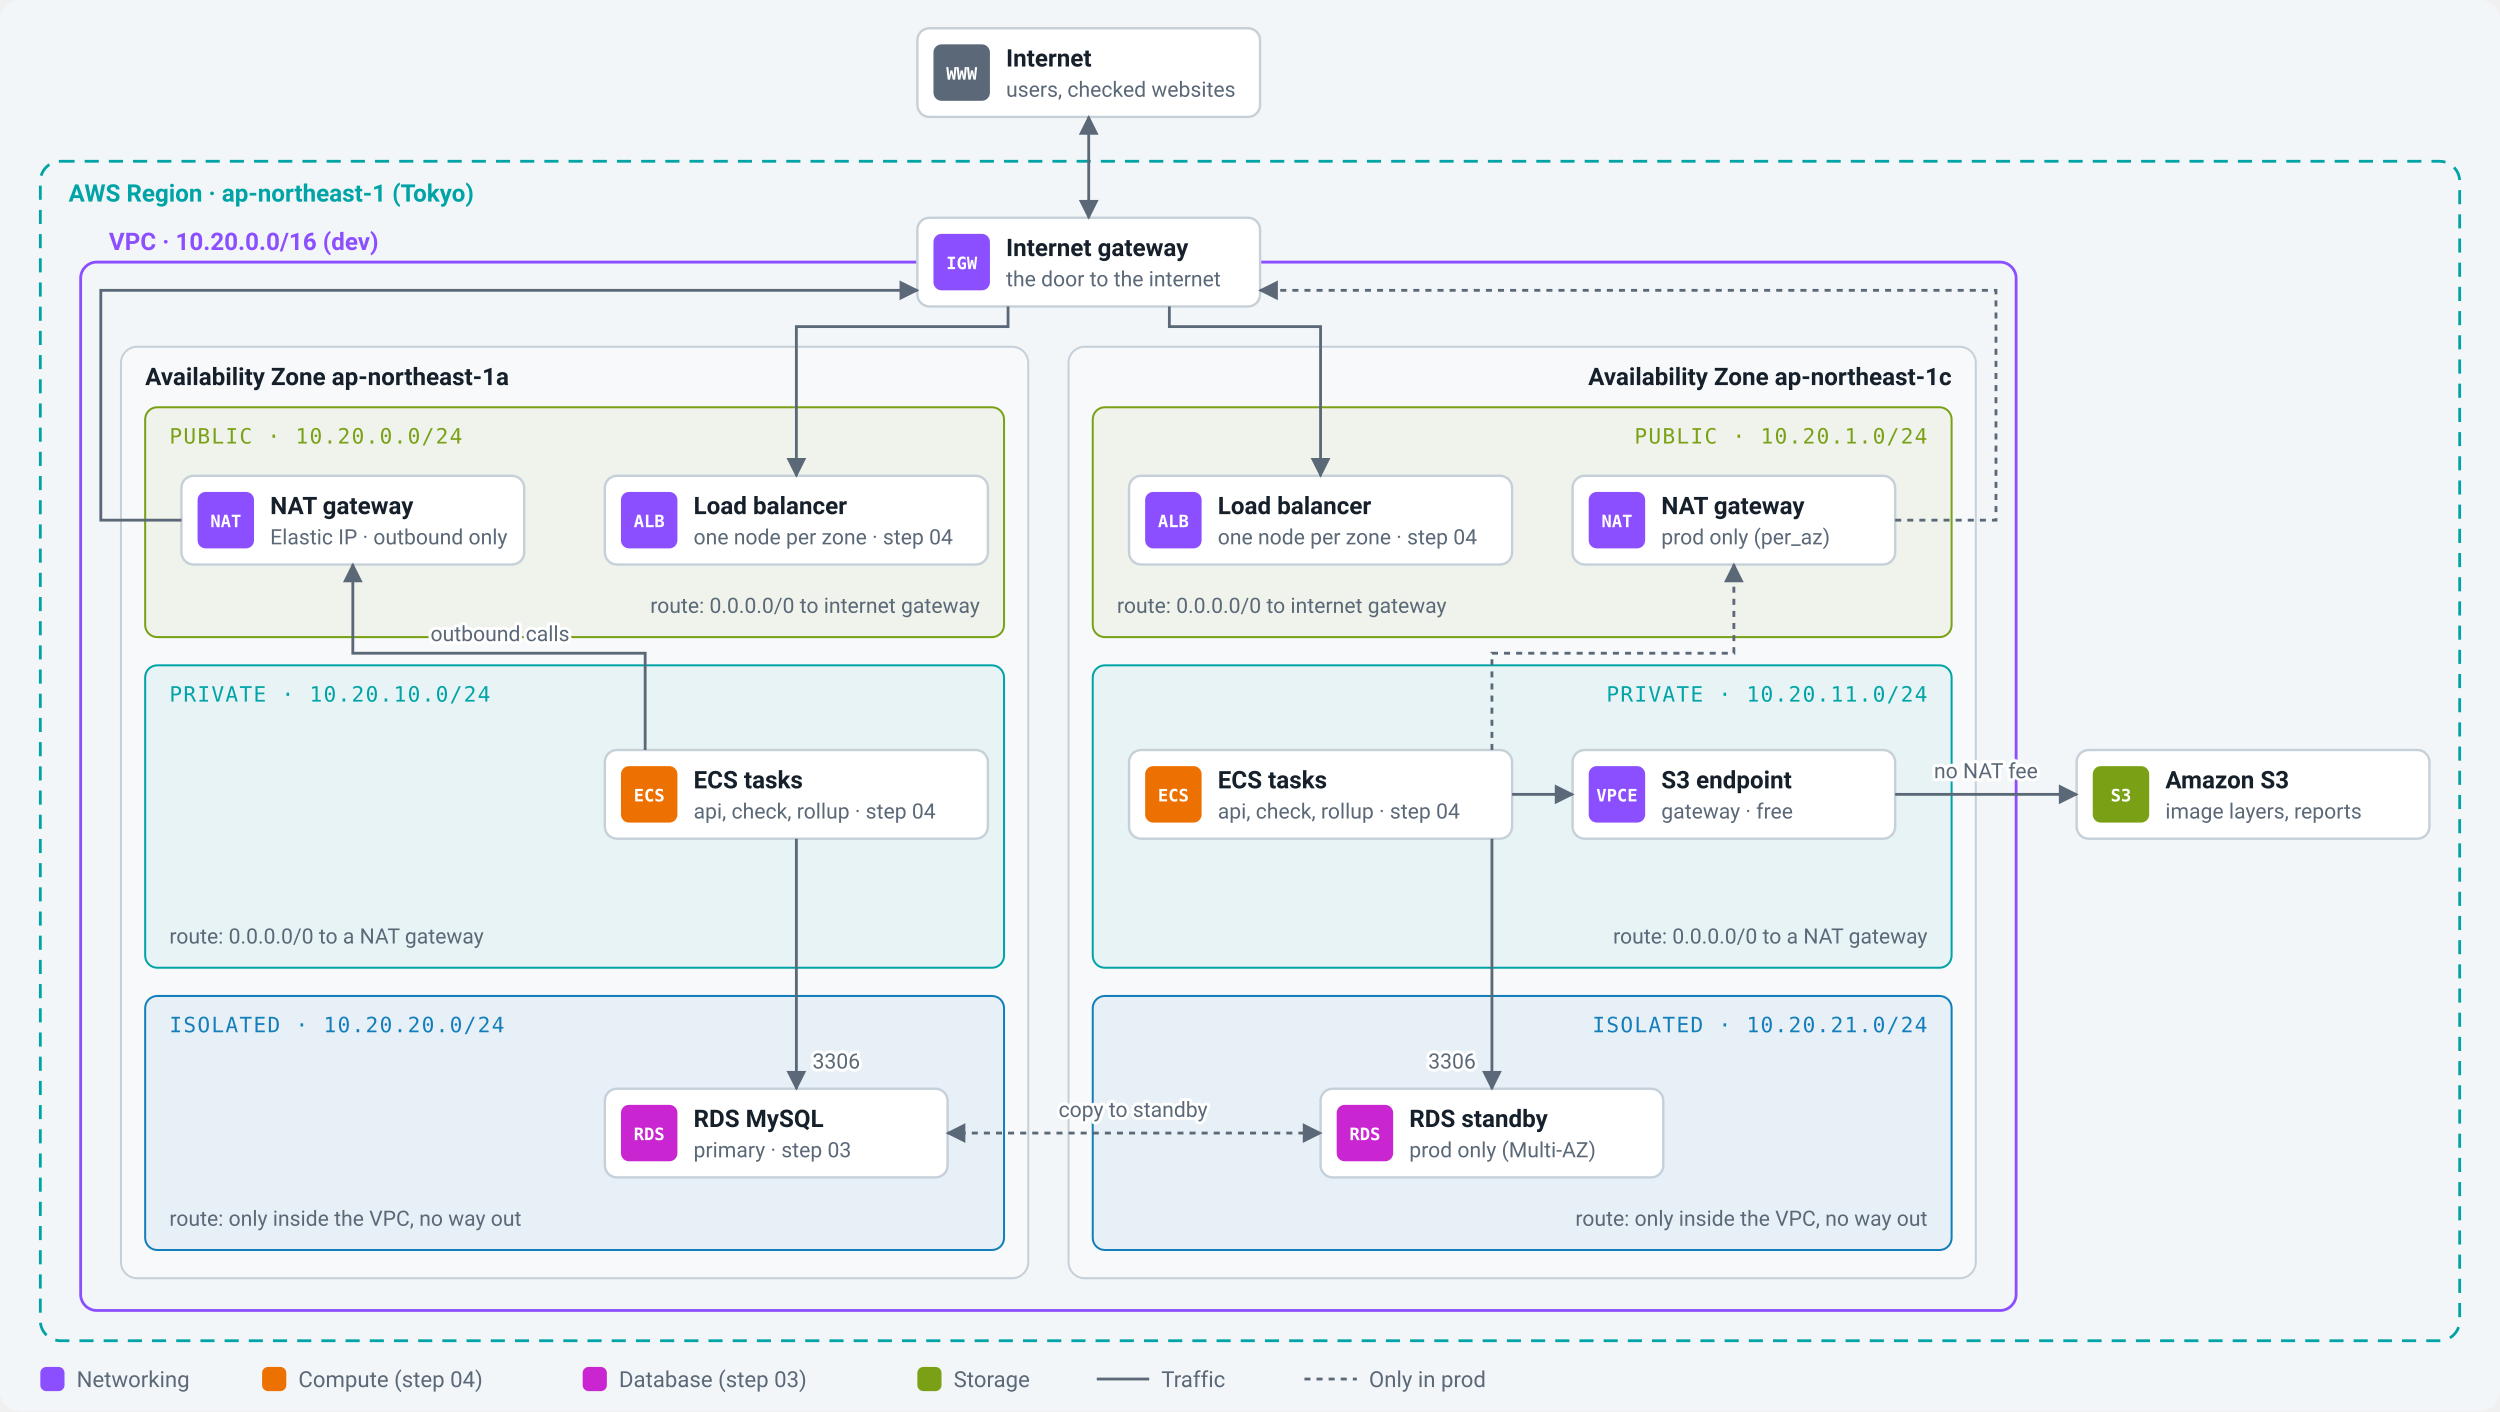
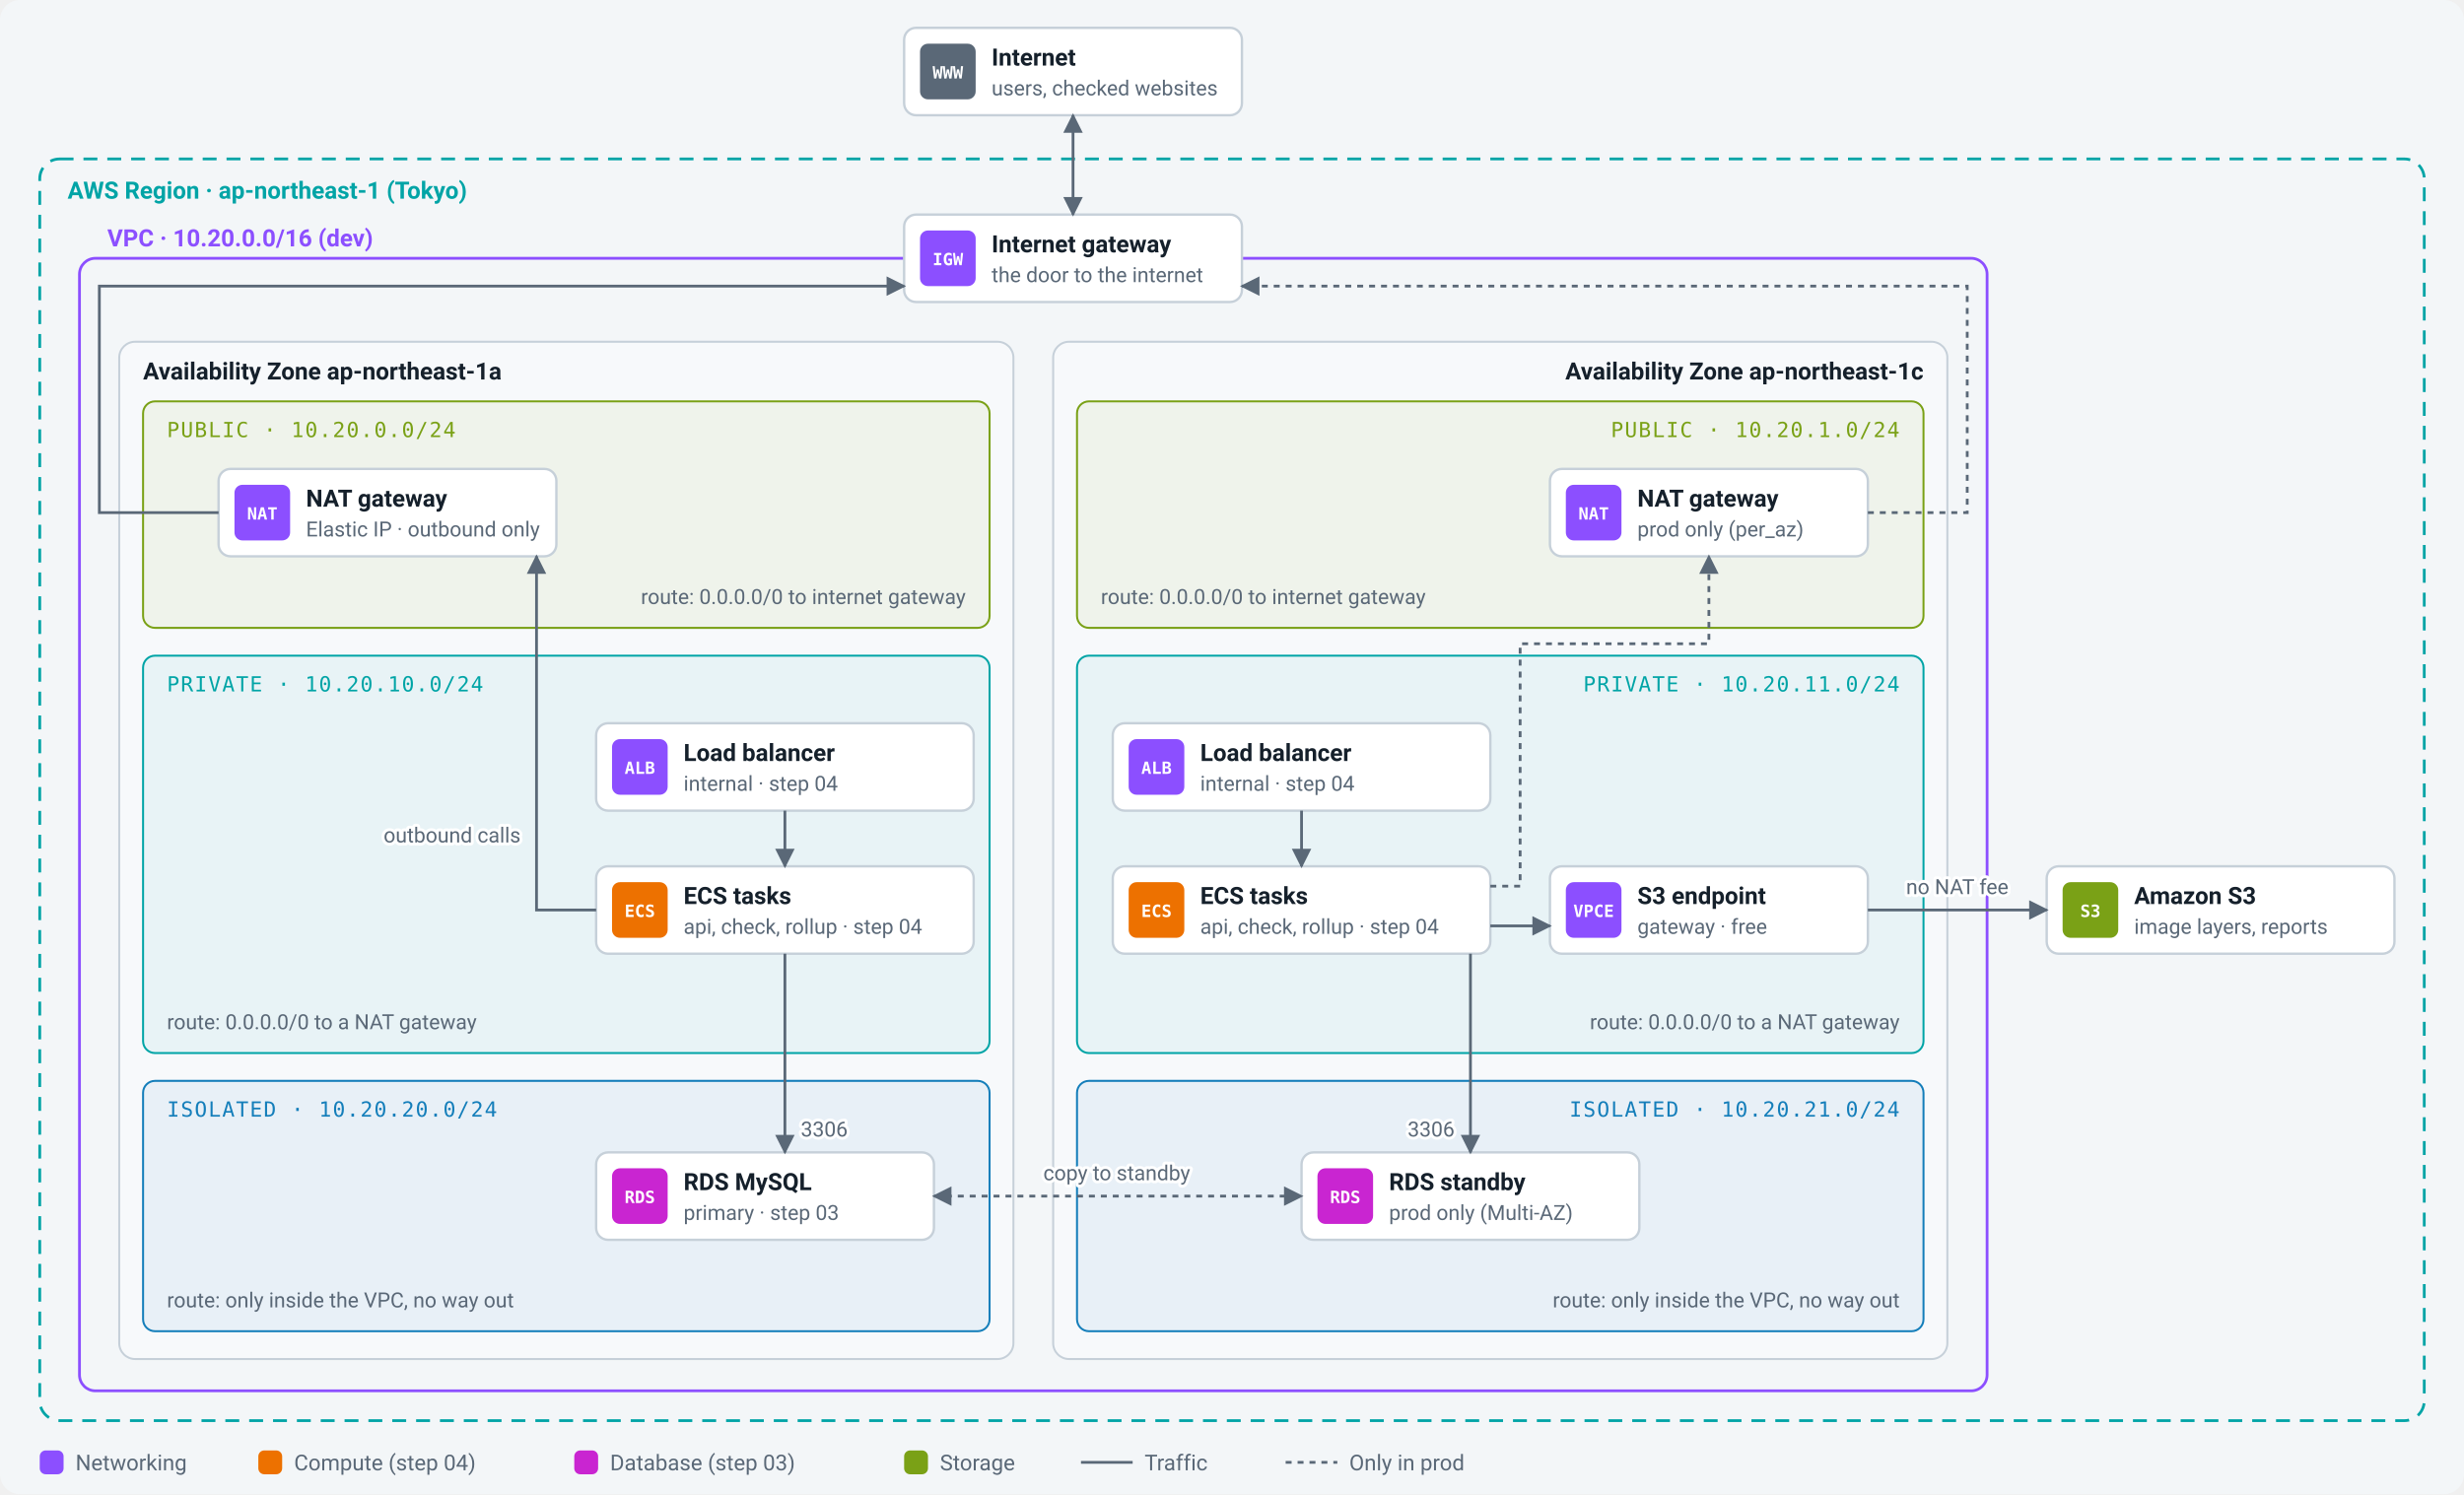
- <svg xmlns="http://www.w3.org/2000/svg" viewBox="0 0 1240 700" width="1240" height="700" role="img" aria-label="Step 02 network in Tokyo: a VPC with public, private and isolated subnets in two Availability Zones. The internet gateway serves the public subnets, a NAT gateway gives the private subnets outbound access, and the isolated subnets have no way out.">
+ <svg xmlns="http://www.w3.org/2000/svg" viewBox="0 0 1240 752" width="1240" height="752" role="img" aria-label="Step 02 network in Tokyo: a VPC with public, private and isolated subnets in two Availability Zones. The public subnets hold only the NAT gateway. The internal load balancer and the ECS tasks are private, RDS is isolated with no way out.">
  <style>
  text { font-family:"IBM Plex Sans",system-ui,-apple-system,"Segoe UI",Roboto,sans-serif; }
  .n { stroke-width:1.2; }
  .n.dash { stroke-dasharray:5 4; stroke-width:1.3; }
  .ab { font-family:"IBM Plex Mono",ui-monospace,SFMono-Regular,Menlo,monospace; font-size:8.5px; font-weight:600; fill:#fff; }
  .t { font-size:12px; font-weight:600; }
  .s { font-size:10.5px; }
  .gt { font-size:12px; font-weight:600; }
  .grp { stroke-width:1; }
  .region { fill:none; stroke:#00A4A6; stroke-width:1.4; stroke-dasharray:7 5; }
  .vpc { fill:none; stroke:#8C4FFF; stroke-width:1.4; }
  .pub { stroke:#7AA116; stroke-width:1; }
  .priv { stroke:#00A4A6; stroke-width:1; }
  .iso { stroke:#147EBA; stroke-width:1; }
  .gl { font-size:12px; font-weight:600; }
  text.reg { fill:#00A4A6; } text.vpcl { fill:#8C4FFF; }
  .sl { font-family:"IBM Plex Mono",ui-monospace,SFMono-Regular,Menlo,monospace; font-size:10.5px; letter-spacing:.06em; }
  text.publ { fill:#7AA116; } text.privl { fill:#00A4A6; } text.isol { fill:#147EBA; }
  .ar { fill:none; stroke-width:1.4; }
  .ar.thin { stroke-dasharray:3 3; }
  .al { font-size:10.5px; paint-order:stroke; stroke-width:3px; stroke-linejoin:round; }
  .lg { font-size:11px; }
  svg { color:#5A6877; }
  .bg { fill:#F3F6F8; }
  .n { fill:#FFFFFF; stroke:#C6D0D9; }
  .n.dash { stroke:#15202B; }
  .t, .gt { fill:#15202B; }
  .s, .sl, .al, .lg { fill:#5A6877; }
  .al { stroke:#FFFFFF; }
  .grp { fill:#F7F9FB; stroke:#C6D0D9; }
  .pub { fill:rgba(122,161,22,.07); }
  .priv { fill:rgba(0,164,166,.06); }
  .iso { fill:rgba(20,126,186,.07); }
  .ar { stroke:#5A6877; }
  .mk { fill:#5A6877; }
  @media (prefers-color-scheme: dark) {
  svg { color:#95A3B1; }
  .bg { fill:#0E141A; }
  .n { fill:#161F28; stroke:#344352; }
  .n.dash { stroke:#E2E8EE; }
  .t, .gt { fill:#E2E8EE; }
  .s, .sl, .al, .lg { fill:#95A3B1; }
  .al { stroke:#161F28; }
  .grp { fill:#121A22; stroke:#344352; }
  .pub { fill:rgba(122,161,22,.10); }
  .priv { fill:rgba(0,164,166,.09); }
  .iso { fill:rgba(20,126,186,.12); }
  .ar { stroke:#95A3B1; }
  .mk { fill:#95A3B1; }
  }
</style>
  <defs>
    <marker id="h" viewBox="0 0 10 10" refX="9" refY="5" markerWidth="7" markerHeight="7" orient="auto-start-reverse">
      <path class="mk" d="M0,0 L10,5 L0,10 z" />
    </marker>
  </defs>
-   <rect class="bg" x="0" y="0" width="1240" height="700" rx="10" />
+   <rect class="bg" x="0" y="0" width="1240" height="752" rx="10" />
  <rect class="n" x="455" y="14" width="170" height="44" rx="6" />
  <rect x="463" y="22" width="28" height="28" rx="4" fill="#5A6877" />
  <text class="ab" x="477" y="39.5" text-anchor="middle">WWW</text>
  <text class="t" x="499" y="33">Internet</text>
  <text class="s" x="499" y="48">users, checked websites</text>
-   <rect class="region" x="20" y="80" width="1200" height="585" rx="10" />
+   <rect class="region" x="20" y="80" width="1200" height="635" rx="10" />
  <text class="gl reg" x="34" y="100" text-anchor="start">AWS Region · ap-northeast-1 (Tokyo)</text>
-   <rect class="vpc" x="40" y="130" width="960" height="520" rx="8" />
+   <rect class="vpc" x="40" y="130" width="960" height="570" rx="8" />
  <text class="gl vpcl" x="54" y="124" text-anchor="start">VPC · 10.20.0.0/16 (dev)</text>
  <rect class="n" x="455" y="108" width="170" height="44" rx="6" />
  <rect x="463" y="116" width="28" height="28" rx="4" fill="#8C4FFF" />
  <text class="ab" x="477" y="133.5" text-anchor="middle">IGW</text>
  <text class="t" x="499" y="127">Internet gateway</text>
  <text class="s" x="499" y="142">the door to the internet</text>
-   <rect class="grp" x="60" y="172" width="450" height="462" rx="8" />
+   <rect class="grp" x="60" y="172" width="450" height="512" rx="8" />
  <text class="gt" x="72" y="191" text-anchor="start">Availability Zone ap-northeast-1a</text>
  <rect class="pub" x="72" y="202" width="426" height="114" rx="6" />
  <text class="sl publ" x="84" y="220" text-anchor="start">PUBLIC · 10.20.0.0/24</text>
  <text class="s" x="486" y="304" text-anchor="end">route: 0.0.0.0/0 to internet gateway</text>
-   <rect class="priv" x="72" y="330" width="426" height="150" rx="6" />
+   <rect class="priv" x="72" y="330" width="426" height="200" rx="6" />
  <text class="sl privl" x="84" y="348" text-anchor="start">PRIVATE · 10.20.10.0/24</text>
-   <text class="s" x="84" y="468" text-anchor="start">route: 0.0.0.0/0 to a NAT gateway</text>
-   <rect class="iso" x="72" y="494" width="426" height="126" rx="6" />
-   <text class="sl isol" x="84" y="512" text-anchor="start">ISOLATED · 10.20.20.0/24</text>
-   <text class="s" x="84" y="608" text-anchor="start">route: only inside the VPC, no way out</text>
-   <rect class="grp" x="530" y="172" width="450" height="462" rx="8" />
+   <text class="s" x="84" y="518" text-anchor="start">route: 0.0.0.0/0 to a NAT gateway</text>
+   <rect class="iso" x="72" y="544" width="426" height="126" rx="6" />
+   <text class="sl isol" x="84" y="562" text-anchor="start">ISOLATED · 10.20.20.0/24</text>
+   <text class="s" x="84" y="658" text-anchor="start">route: only inside the VPC, no way out</text>
+   <rect class="grp" x="530" y="172" width="450" height="512" rx="8" />
  <text class="gt" x="968" y="191" text-anchor="end">Availability Zone ap-northeast-1c</text>
  <rect class="pub" x="542" y="202" width="426" height="114" rx="6" />
  <text class="sl publ" x="956" y="220" text-anchor="end">PUBLIC · 10.20.1.0/24</text>
  <text class="s" x="554" y="304" text-anchor="start">route: 0.0.0.0/0 to internet gateway</text>
-   <rect class="priv" x="542" y="330" width="426" height="150" rx="6" />
+   <rect class="priv" x="542" y="330" width="426" height="200" rx="6" />
  <text class="sl privl" x="956" y="348" text-anchor="end">PRIVATE · 10.20.11.0/24</text>
-   <text class="s" x="956" y="468" text-anchor="end">route: 0.0.0.0/0 to a NAT gateway</text>
-   <rect class="iso" x="542" y="494" width="426" height="126" rx="6" />
-   <text class="sl isol" x="956" y="512" text-anchor="end">ISOLATED · 10.20.21.0/24</text>
-   <text class="s" x="956" y="608" text-anchor="end">route: only inside the VPC, no way out</text>
-   <rect class="n" x="90" y="236" width="170" height="44" rx="6" />
-   <rect x="98" y="244" width="28" height="28" rx="4" fill="#8C4FFF" />
-   <text class="ab" x="112" y="261.5" text-anchor="middle">NAT</text>
-   <text class="t" x="134" y="255">NAT gateway</text>
-   <text class="s" x="134" y="270">Elastic IP · outbound only</text>
-   <rect class="n" x="300" y="236" width="190" height="44" rx="6" />
-   <rect x="308" y="244" width="28" height="28" rx="4" fill="#8C4FFF" />
-   <text class="ab" x="322" y="261.5" text-anchor="middle">ALB</text>
-   <text class="t" x="344" y="255">Load balancer</text>
-   <text class="s" x="344" y="270">one node per zone · step 04</text>
-   <rect class="n" x="300" y="372" width="190" height="44" rx="6" />
-   <rect x="308" y="380" width="28" height="28" rx="4" fill="#ED7100" />
-   <text class="ab" x="322" y="397.5" text-anchor="middle">ECS</text>
-   <text class="t" x="344" y="391">ECS tasks</text>
-   <text class="s" x="344" y="406">api, check, rollup · step 04</text>
-   <rect class="n" x="300" y="540" width="170" height="44" rx="6" />
-   <rect x="308" y="548" width="28" height="28" rx="4" fill="#C925D1" />
-   <text class="ab" x="322" y="565.5" text-anchor="middle">RDS</text>
-   <text class="t" x="344" y="559">RDS MySQL</text>
-   <text class="s" x="344" y="574">primary · step 03</text>
-   <rect class="n" x="560" y="236" width="190" height="44" rx="6" />
-   <rect x="568" y="244" width="28" height="28" rx="4" fill="#8C4FFF" />
-   <text class="ab" x="582" y="261.5" text-anchor="middle">ALB</text>
-   <text class="t" x="604" y="255">Load balancer</text>
-   <text class="s" x="604" y="270">one node per zone · step 04</text>
+   <text class="s" x="956" y="518" text-anchor="end">route: 0.0.0.0/0 to a NAT gateway</text>
+   <rect class="iso" x="542" y="544" width="426" height="126" rx="6" />
+   <text class="sl isol" x="956" y="562" text-anchor="end">ISOLATED · 10.20.21.0/24</text>
+   <text class="s" x="956" y="658" text-anchor="end">route: only inside the VPC, no way out</text>
+   <rect class="n" x="110" y="236" width="170" height="44" rx="6" />
+   <rect x="118" y="244" width="28" height="28" rx="4" fill="#8C4FFF" />
+   <text class="ab" x="132" y="261.5" text-anchor="middle">NAT</text>
+   <text class="t" x="154" y="255">NAT gateway</text>
+   <text class="s" x="154" y="270">Elastic IP · outbound only</text>
+   <rect class="n" x="300" y="364" width="190" height="44" rx="6" />
+   <rect x="308" y="372" width="28" height="28" rx="4" fill="#8C4FFF" />
+   <text class="ab" x="322" y="389.5" text-anchor="middle">ALB</text>
+   <text class="t" x="344" y="383">Load balancer</text>
+   <text class="s" x="344" y="398">internal · step 04</text>
+   <rect class="n" x="300" y="436" width="190" height="44" rx="6" />
+   <rect x="308" y="444" width="28" height="28" rx="4" fill="#ED7100" />
+   <text class="ab" x="322" y="461.5" text-anchor="middle">ECS</text>
+   <text class="t" x="344" y="455">ECS tasks</text>
+   <text class="s" x="344" y="470">api, check, rollup · step 04</text>
+   <rect class="n" x="300" y="580" width="170" height="44" rx="6" />
+   <rect x="308" y="588" width="28" height="28" rx="4" fill="#C925D1" />
+   <text class="ab" x="322" y="605.5" text-anchor="middle">RDS</text>
+   <text class="t" x="344" y="599">RDS MySQL</text>
+   <text class="s" x="344" y="614">primary · step 03</text>
  <rect class="n" x="780" y="236" width="160" height="44" rx="6" />
  <rect x="788" y="244" width="28" height="28" rx="4" fill="#8C4FFF" />
  <text class="ab" x="802" y="261.5" text-anchor="middle">NAT</text>
  <text class="t" x="824" y="255">NAT gateway</text>
  <text class="s" x="824" y="270">prod only (per_az)</text>
-   <rect class="n" x="560" y="372" width="190" height="44" rx="6" />
-   <rect x="568" y="380" width="28" height="28" rx="4" fill="#ED7100" />
-   <text class="ab" x="582" y="397.5" text-anchor="middle">ECS</text>
-   <text class="t" x="604" y="391">ECS tasks</text>
-   <text class="s" x="604" y="406">api, check, rollup · step 04</text>
-   <rect class="n" x="780" y="372" width="160" height="44" rx="6" />
-   <rect x="788" y="380" width="28" height="28" rx="4" fill="#8C4FFF" />
-   <text class="ab" x="802" y="397.5" text-anchor="middle">VPCE</text>
-   <text class="t" x="824" y="391">S3 endpoint</text>
-   <text class="s" x="824" y="406">gateway · free</text>
-   <rect class="n" x="655" y="540" width="170" height="44" rx="6" />
-   <rect x="663" y="548" width="28" height="28" rx="4" fill="#C925D1" />
-   <text class="ab" x="677" y="565.5" text-anchor="middle">RDS</text>
-   <text class="t" x="699" y="559">RDS standby</text>
-   <text class="s" x="699" y="574">prod only (Multi-AZ)</text>
-   <rect class="n" x="1030" y="372" width="175" height="44" rx="6" />
-   <rect x="1038" y="380" width="28" height="28" rx="4" fill="#7AA116" />
-   <text class="ab" x="1052" y="397.5" text-anchor="middle">S3</text>
-   <text class="t" x="1074" y="391">Amazon S3</text>
-   <text class="s" x="1074" y="406">image layers, reports</text>
+   <rect class="n" x="560" y="364" width="190" height="44" rx="6" />
+   <rect x="568" y="372" width="28" height="28" rx="4" fill="#8C4FFF" />
+   <text class="ab" x="582" y="389.5" text-anchor="middle">ALB</text>
+   <text class="t" x="604" y="383">Load balancer</text>
+   <text class="s" x="604" y="398">internal · step 04</text>
+   <rect class="n" x="560" y="436" width="190" height="44" rx="6" />
+   <rect x="568" y="444" width="28" height="28" rx="4" fill="#ED7100" />
+   <text class="ab" x="582" y="461.5" text-anchor="middle">ECS</text>
+   <text class="t" x="604" y="455">ECS tasks</text>
+   <text class="s" x="604" y="470">api, check, rollup · step 04</text>
+   <rect class="n" x="780" y="436" width="160" height="44" rx="6" />
+   <rect x="788" y="444" width="28" height="28" rx="4" fill="#8C4FFF" />
+   <text class="ab" x="802" y="461.5" text-anchor="middle">VPCE</text>
+   <text class="t" x="824" y="455">S3 endpoint</text>
+   <text class="s" x="824" y="470">gateway · free</text>
+   <rect class="n" x="655" y="580" width="170" height="44" rx="6" />
+   <rect x="663" y="588" width="28" height="28" rx="4" fill="#C925D1" />
+   <text class="ab" x="677" y="605.5" text-anchor="middle">RDS</text>
+   <text class="t" x="699" y="599">RDS standby</text>
+   <text class="s" x="699" y="614">prod only (Multi-AZ)</text>
+   <rect class="n" x="1030" y="436" width="175" height="44" rx="6" />
+   <rect x="1038" y="444" width="28" height="28" rx="4" fill="#7AA116" />
+   <text class="ab" x="1052" y="461.5" text-anchor="middle">S3</text>
+   <text class="t" x="1074" y="455">Amazon S3</text>
+   <text class="s" x="1074" y="470">image layers, reports</text>
  <path class="ar" d="M540,58 V108" marker-end="url(#h)" marker-start="url(#h)" />
-   <path class="ar" d="M500,152 V162 H395 V236" marker-end="url(#h)" />
-   <path class="ar" d="M580,152 V162 H655 V236" marker-end="url(#h)" />
-   <path class="ar" d="M90,258 H50 V144 H455" marker-end="url(#h)" />
+   <path class="ar" d="M110,258 H50 V144 H455" marker-end="url(#h)" />
  <path class="ar thin" d="M940,258 H990 V144 H625" marker-end="url(#h)" />
-   <path class="ar" d="M320,372 V324 H175 V280" marker-end="url(#h)" />
-   <text class="al" x="248" y="318" text-anchor="middle">outbound calls</text>
-   <path class="ar thin" d="M740,372 V324 H860 V280" marker-end="url(#h)" />
-   <path class="ar" d="M750,394 H780" marker-end="url(#h)" />
-   <path class="ar" d="M940,394 H1030" marker-end="url(#h)" />
-   <text class="al" x="985" y="386" text-anchor="middle">no NAT fee</text>
-   <path class="ar" d="M395,416 V540" marker-end="url(#h)" />
-   <text class="al" x="403" y="530" text-anchor="start">3306</text>
-   <path class="ar" d="M740,416 V540" marker-end="url(#h)" />
-   <text class="al" x="732" y="530" text-anchor="end">3306</text>
-   <path class="ar thin" d="M470,562 H655" marker-end="url(#h)" marker-start="url(#h)" />
-   <text class="al" x="562" y="554" text-anchor="middle">copy to standby</text>
-   <rect x="20" y="678" width="12" height="12" rx="3" fill="#8C4FFF" />
-   <text class="lg" x="38" y="688">Networking</text>
-   <rect x="130" y="678" width="12" height="12" rx="3" fill="#ED7100" />
-   <text class="lg" x="148" y="688">Compute (step 04)</text>
-   <rect x="289" y="678" width="12" height="12" rx="3" fill="#C925D1" />
-   <text class="lg" x="307" y="688">Database (step 03)</text>
-   <rect x="455" y="678" width="12" height="12" rx="3" fill="#7AA116" />
-   <text class="lg" x="473" y="688">Storage</text>
-   <path class="ar" d="M544,684 h26" />
-   <text class="lg" x="576" y="688">Traffic</text>
-   <path class="ar thin" d="M647,684 h26" />
-   <text class="lg" x="679" y="688">Only in prod</text>
+   <path class="ar" d="M395,408 V436" marker-end="url(#h)" />
+   <path class="ar" d="M655,408 V436" marker-end="url(#h)" />
+   <path class="ar" d="M300,458 H270 V280" marker-end="url(#h)" />
+   <text class="al" x="262" y="424" text-anchor="end">outbound calls</text>
+   <path class="ar thin" d="M750,446 H765 V324 H860 V280" marker-end="url(#h)" />
+   <path class="ar" d="M750,466 H780" marker-end="url(#h)" />
+   <path class="ar" d="M940,458 H1030" marker-end="url(#h)" />
+   <text class="al" x="985" y="450" text-anchor="middle">no NAT fee</text>
+   <path class="ar" d="M395,480 V580" marker-end="url(#h)" />
+   <text class="al" x="403" y="572" text-anchor="start">3306</text>
+   <path class="ar" d="M740,480 V580" marker-end="url(#h)" />
+   <text class="al" x="732" y="572" text-anchor="end">3306</text>
+   <path class="ar thin" d="M470,602 H655" marker-end="url(#h)" marker-start="url(#h)" />
+   <text class="al" x="562" y="594" text-anchor="middle">copy to standby</text>
+   <rect x="20" y="730" width="12" height="12" rx="3" fill="#8C4FFF" />
+   <text class="lg" x="38" y="740">Networking</text>
+   <rect x="130" y="730" width="12" height="12" rx="3" fill="#ED7100" />
+   <text class="lg" x="148" y="740">Compute (step 04)</text>
+   <rect x="289" y="730" width="12" height="12" rx="3" fill="#C925D1" />
+   <text class="lg" x="307" y="740">Database (step 03)</text>
+   <rect x="455" y="730" width="12" height="12" rx="3" fill="#7AA116" />
+   <text class="lg" x="473" y="740">Storage</text>
+   <path class="ar" d="M544,736 h26" />
+   <text class="lg" x="576" y="740">Traffic</text>
+   <path class="ar thin" d="M647,736 h26" />
+   <text class="lg" x="679" y="740">Only in prod</text>
</svg>
